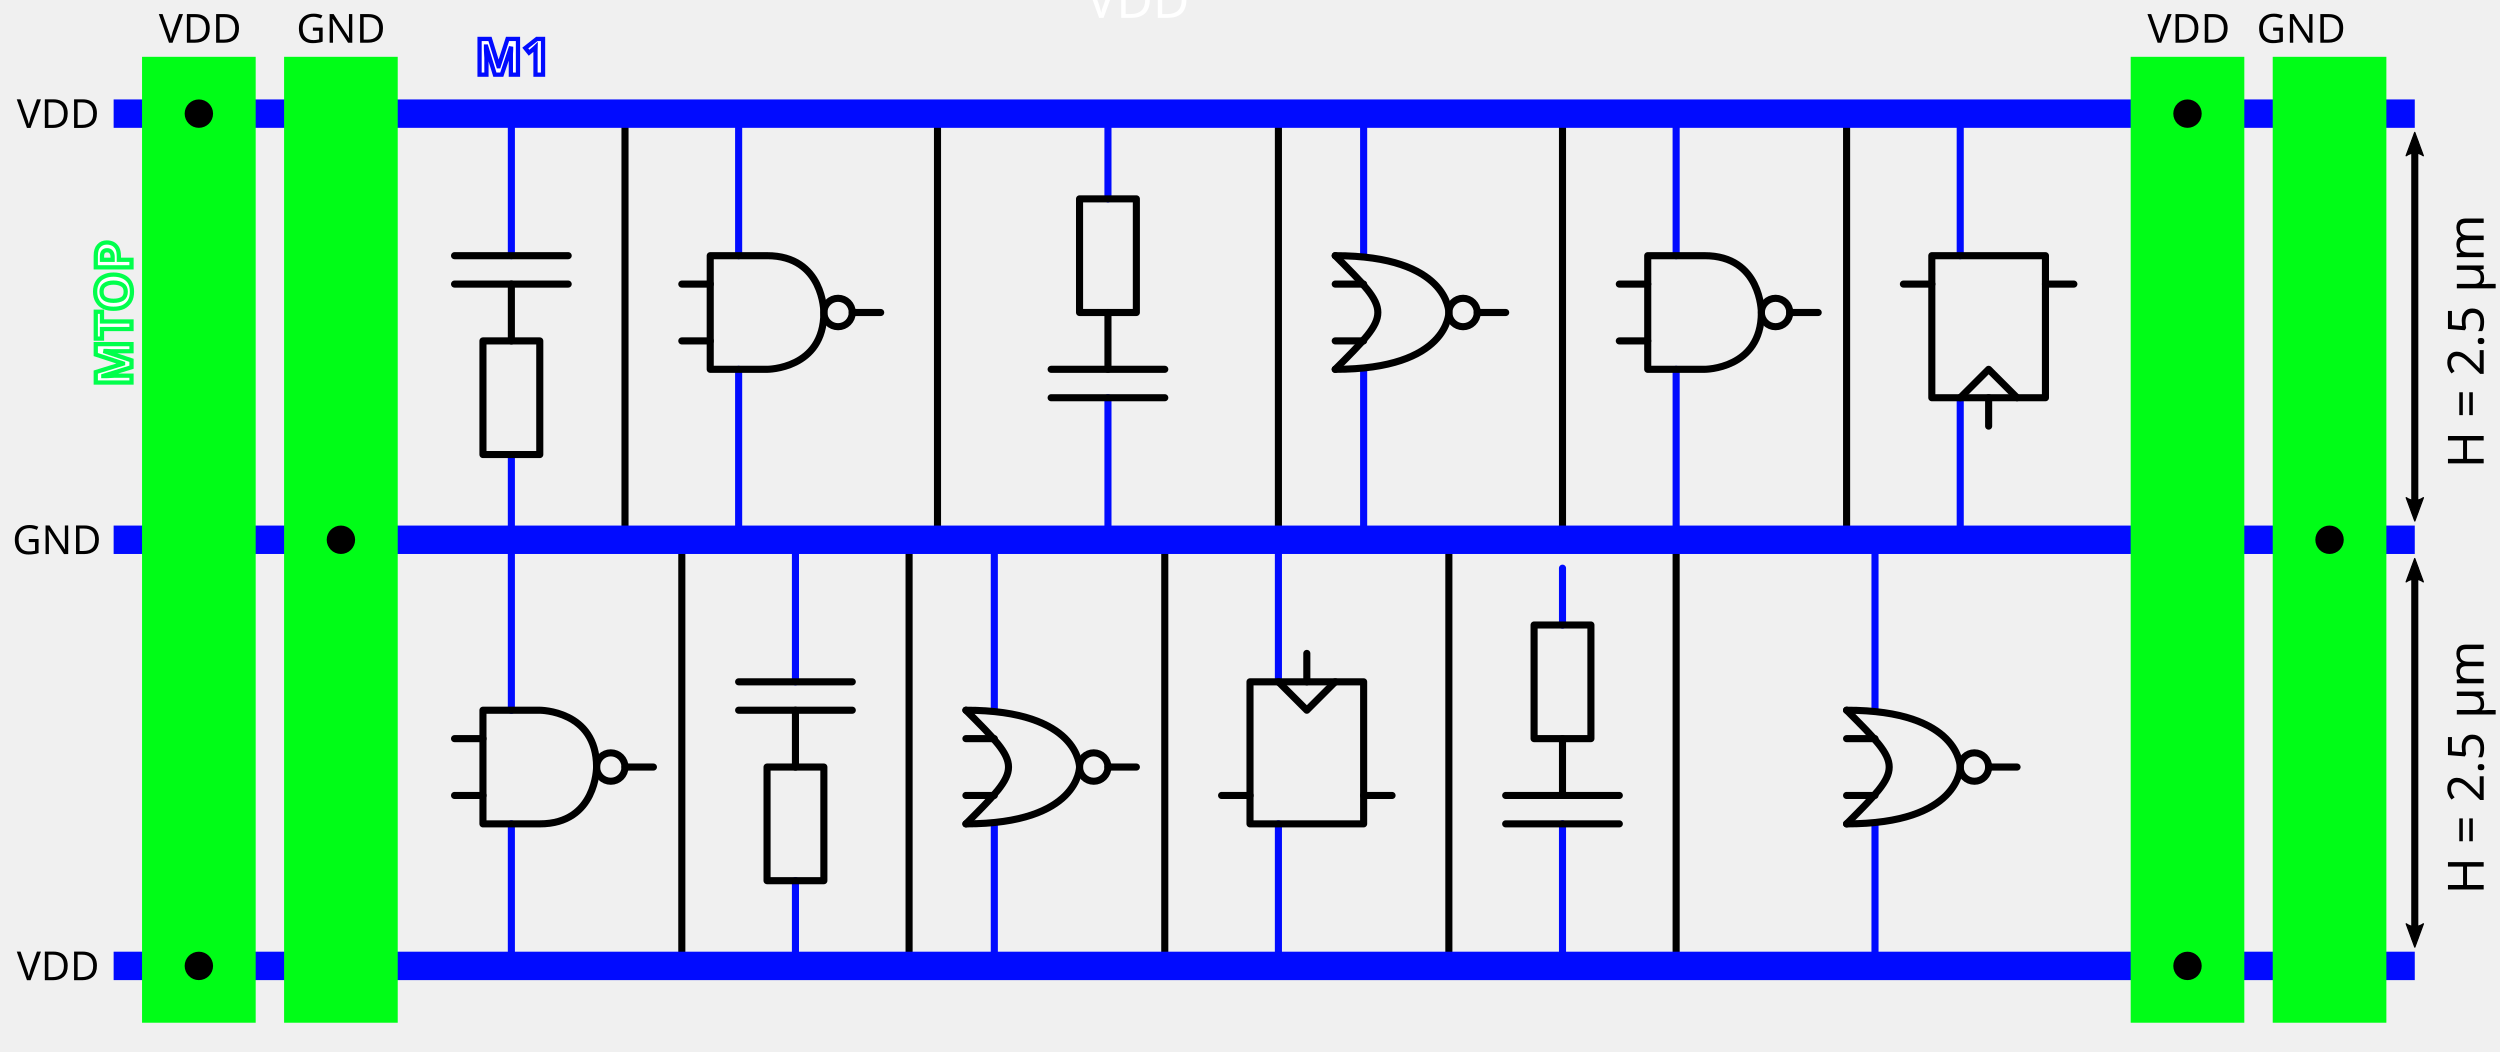
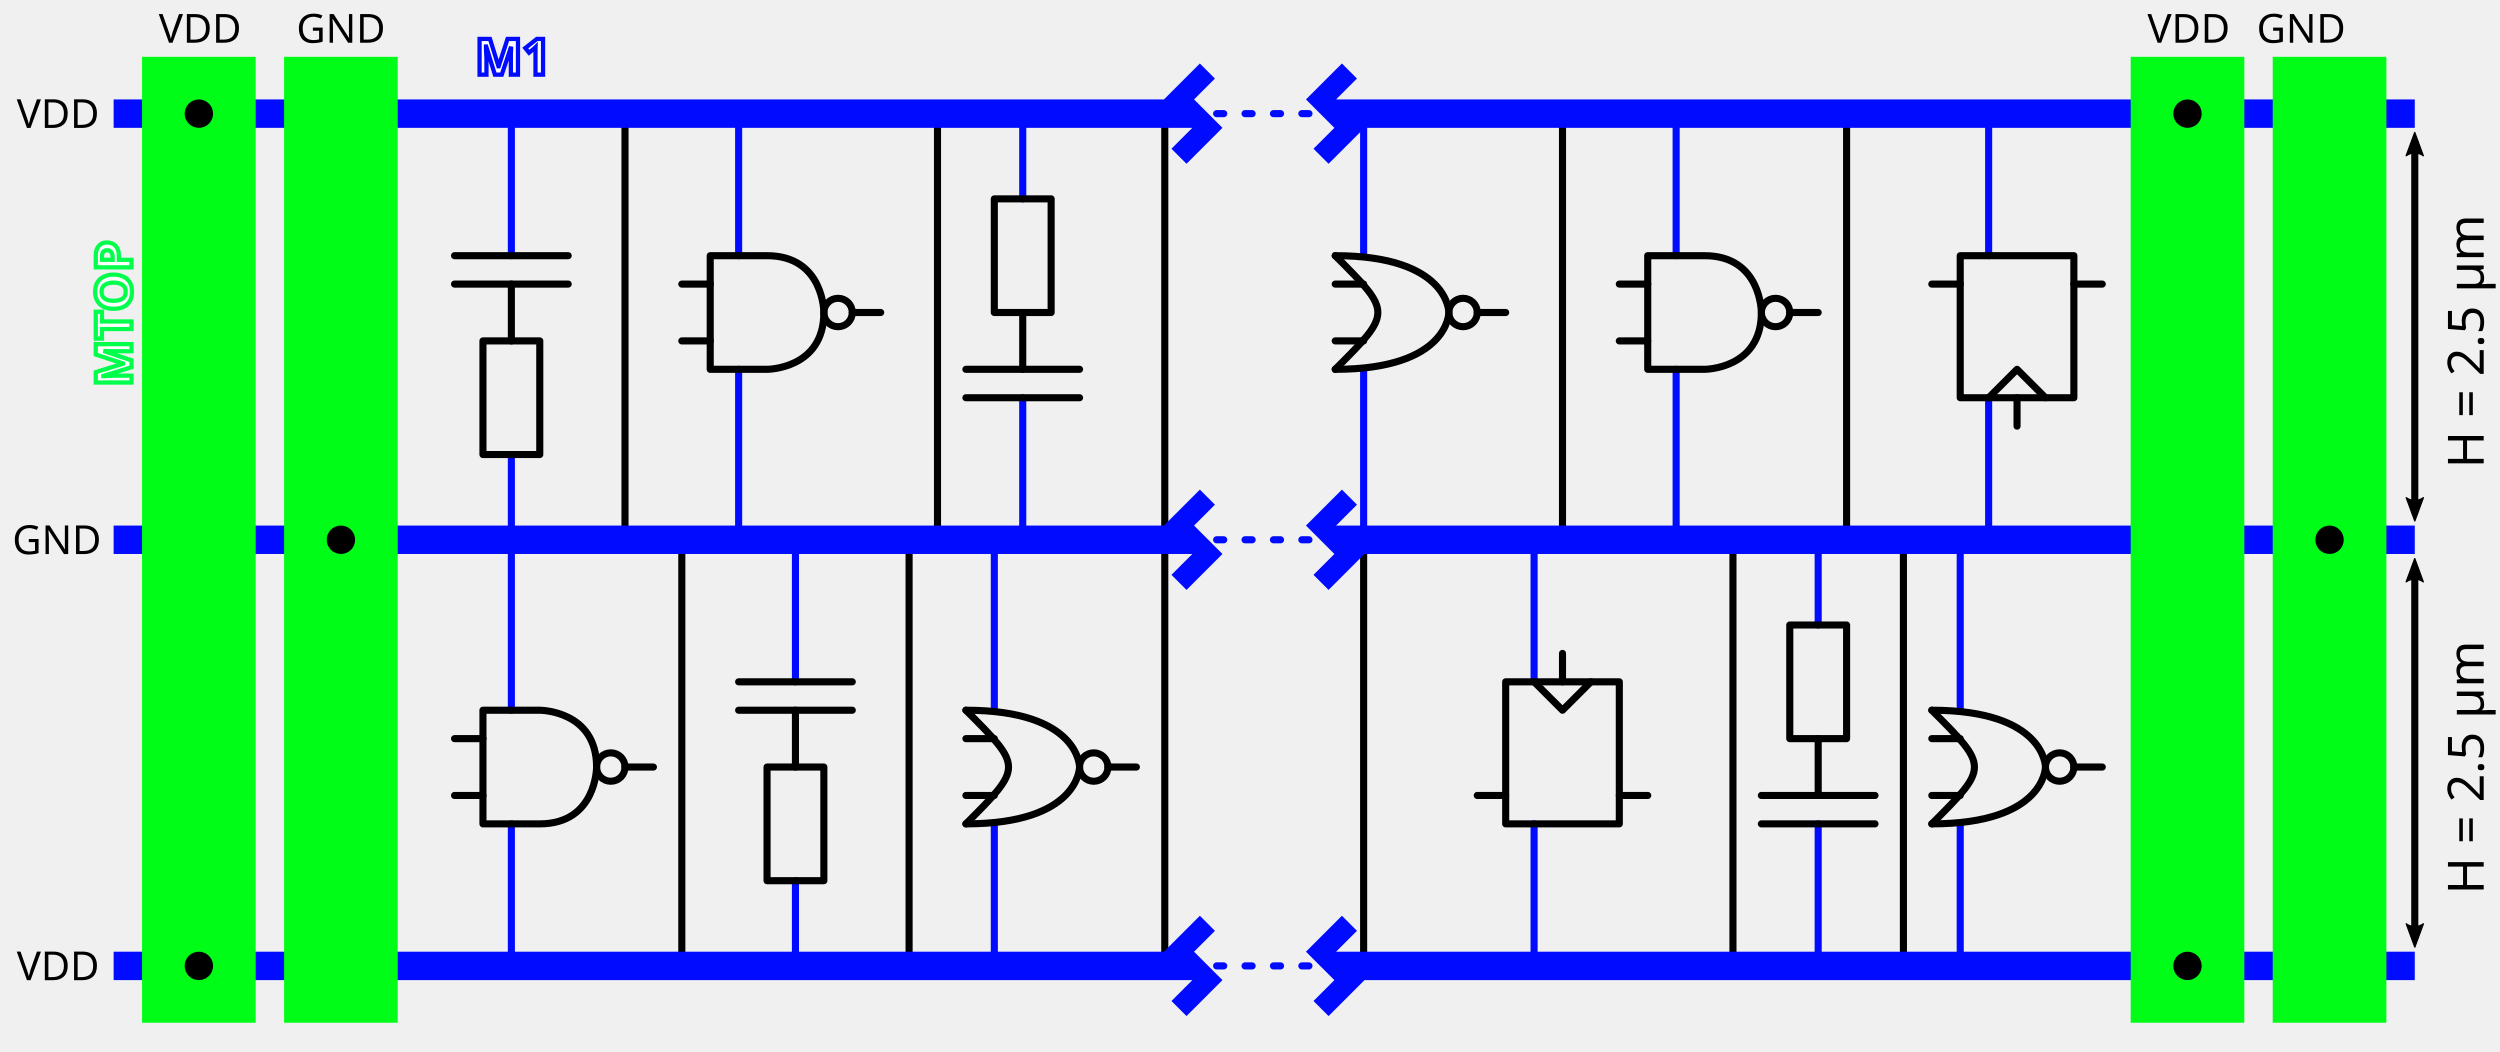
<svg xmlns="http://www.w3.org/2000/svg" width="176mm" height="74mm" viewBox="0 0 176 74" version="1.1" id="svg5">
  <defs id="defs2">
    <marker style="overflow:visible" id="Arrow2Send" refX="0" refY="0" orient="auto">
      <path transform="matrix(-0.3,0,0,-0.3,0.69,0)" d="M 8.719,4.034 -2.207,0.016 8.719,-4.002 c -1.745,2.372 -1.735,5.617 -6e-7,8.035 z" style="fill:context-stroke;fill-rule:evenodd;stroke:context-stroke;stroke-width:0.625;stroke-linejoin:round" id="path1170" />
    </marker>
    <marker style="overflow:visible" id="Arrow2Send_Fnone_S-000000" refX="0" refY="0" orient="auto">
      <path transform="matrix(-0.3,0,0,-0.3,0.69,0)" d="M 8.719,4.034 -2.207,0.016 8.719,-4.002 c -1.745,2.372 -1.735,5.617 -6e-7,8.035 z" style="fill:#000000;fill-rule:evenodd;stroke:#000000;stroke-width:0.625;stroke-linejoin:round" id="path1874" />
    </marker>
    <marker style="overflow:visible" id="Arrow1Send" refX="0" refY="0" orient="auto">
      <path transform="matrix(-0.2,0,0,-0.2,-1.2,0)" style="fill:context-stroke;fill-rule:evenodd;stroke:context-stroke;stroke-width:1pt" d="M 0,0 5,-5 -12.5,0 5,5 Z" id="path9740" />
    </marker>
    <marker style="overflow:visible" id="Arrow1Send_Fnone_S-000000" refX="0" refY="0" orient="auto">
      <path transform="matrix(-0.2,0,0,-0.2,-1.2,0)" style="fill:#000000;fill-rule:evenodd;stroke:#000000;stroke-width:1pt" d="M 0,0 5,-5 -12.5,0 5,5 Z" id="path12736" />
    </marker>
    <marker style="overflow:visible" id="Arrow2Sstart" refX="0" refY="0" orient="auto">
      <path transform="matrix(0.3,0,0,0.3,-0.69,0)" d="M 8.719,4.034 -2.207,0.016 8.719,-4.002 c -1.745,2.372 -1.735,5.617 -6e-7,8.035 z" style="fill:context-stroke;fill-rule:evenodd;stroke:context-stroke;stroke-width:0.625;stroke-linejoin:round" id="path9755" />
    </marker>
    <marker style="overflow:visible" id="Arrow2Sstart_Fnone_S-000000" refX="0" refY="0" orient="auto">
      <path transform="matrix(0.3,0,0,0.3,-0.69,0)" d="M 8.719,4.034 -2.207,0.016 8.719,-4.002 c -1.745,2.372 -1.735,5.617 -6e-7,8.035 z" style="fill:#000000;fill-rule:evenodd;stroke:#000000;stroke-width:0.625;stroke-linejoin:round" id="path12739" />
    </marker>
  </defs>
  <g id="layer1">
    <path style="fill:none;stroke:#010bff;stroke-width:0.5;stroke-linecap:round;stroke-linejoin:round;stroke-miterlimit:4;stroke-dasharray:none;stroke-opacity:1" d="M 36,50 V 38" id="path1942" />
    <path style="fill:none;stroke:#010bff;stroke-width:0.5;stroke-linecap:round;stroke-linejoin:round;stroke-miterlimit:4;stroke-dasharray:none;stroke-opacity:1" d="M 36,58 V 68" id="path1944" />
    <circle style="opacity:1;fill:none;stroke:#000000;stroke-width:0.5;stroke-linecap:round;stroke-linejoin:round;stroke-miterlimit:4;stroke-dasharray:none;stroke-opacity:1" id="circle1948" cx="43" cy="-54" r="1" transform="scale(1,-1)" />
    <path style="fill:none;stroke:#000000;stroke-width:0.5;stroke-linecap:round;stroke-linejoin:round;stroke-miterlimit:4;stroke-dasharray:none;stroke-opacity:1" d="M 44,54 H 46" id="path1954" />
    <path style="fill:none;stroke:#010bff;stroke-width:0.5;stroke-linecap:round;stroke-linejoin:round;stroke-miterlimit:4;stroke-dasharray:none;stroke-opacity:1" d="m 36,32 v 6" id="path1243" />
    <path style="fill:none;stroke:#010bff;stroke-width:0.5;stroke-linecap:round;stroke-linejoin:round;stroke-miterlimit:4;stroke-dasharray:none;stroke-opacity:1" d="M 52,26 V 38" id="path1243-0" />
    <path style="fill:none;stroke:#010bff;stroke-width:0.5;stroke-linecap:round;stroke-linejoin:round;stroke-miterlimit:4;stroke-dasharray:none;stroke-opacity:1" d="M 96,26 V 38" id="path1243-0-5" />
    <path style="fill:none;stroke:#010bff;stroke-width:0.5;stroke-linecap:round;stroke-linejoin:round;stroke-miterlimit:4;stroke-dasharray:none;stroke-opacity:1" d="M 36,18 V 8" id="path1245" />
-     <path style="fill:none;stroke:#010bff;stroke-width:0.5;stroke-linecap:round;stroke-linejoin:round;stroke-miterlimit:4;stroke-dasharray:none;stroke-opacity:1" d="M 78,14 V 8" id="path1255" />
+     <path style="fill:none;stroke:#010bff;stroke-width:0.5;stroke-linecap:round;stroke-linejoin:round;stroke-miterlimit:4;stroke-dasharray:none;stroke-opacity:1" d="M 72,14 V 8" id="path1255" />
+     <path style="fill:none;stroke:#010bff;stroke-width:0.5;stroke-linecap:round;stroke-linejoin:round;stroke-miterlimit:4;stroke-dasharray:0.5,1.5;stroke-opacity:1;stroke-dashoffset:0.35" d="M 84,8 H 94" id="path1255-2" />
    <path style="fill:none;stroke:#010bff;stroke-width:0.5;stroke-linecap:round;stroke-linejoin:round;stroke-miterlimit:4;stroke-dasharray:none;stroke-opacity:1" d="M 96,18 V 8" id="path1255-7" />
    <path style="fill:none;stroke:#010bff;stroke-width:0.5;stroke-linecap:round;stroke-linejoin:round;stroke-miterlimit:4;stroke-dasharray:none;stroke-opacity:1" d="M 52,18 V 8" id="path1255-7-6" />
    <path style="fill:none;stroke:#010bff;stroke-width:0.5;stroke-linecap:round;stroke-linejoin:round;stroke-miterlimit:4;stroke-dasharray:none;stroke-opacity:1" d="M 118,26 V 38" id="path1243-0-8" />
    <path style="fill:none;stroke:#010bff;stroke-width:0.5;stroke-linecap:round;stroke-linejoin:round;stroke-miterlimit:4;stroke-dasharray:none;stroke-opacity:1" d="M 118,18 V 8" id="path1255-7-6-9" />
-     <path style="fill:none;stroke:#010bff;stroke-width:0.5;stroke-linecap:round;stroke-linejoin:round;stroke-miterlimit:4;stroke-dasharray:none;stroke-opacity:1" d="m 138,28 v 10" id="path1243-0-9" />
-     <path style="fill:none;stroke:#010bff;stroke-width:0.5;stroke-linecap:round;stroke-linejoin:round;stroke-miterlimit:4;stroke-dasharray:none;stroke-opacity:1" d="M 138,18 V 8" id="path1255-7-6-3" />
-     <path style="fill:none;stroke:#010bff;stroke-width:0.5;stroke-linecap:round;stroke-linejoin:round;stroke-miterlimit:4;stroke-dasharray:none;stroke-opacity:1" d="m 78,28 v 10" id="path1257" />
+     <path style="fill:none;stroke:#010bff;stroke-width:0.5;stroke-linecap:round;stroke-linejoin:round;stroke-miterlimit:4;stroke-dasharray:none;stroke-opacity:1" d="m 140,28 v 10" id="path1243-0-9" />
+     <path style="fill:none;stroke:#010bff;stroke-width:0.5;stroke-linecap:round;stroke-linejoin:round;stroke-miterlimit:4;stroke-dasharray:none;stroke-opacity:1" d="M 140,18 V 8" id="path1255-7-6-3" />
+     <path style="fill:none;stroke:#010bff;stroke-width:0.5;stroke-linecap:round;stroke-linejoin:round;stroke-miterlimit:4;stroke-dasharray:none;stroke-opacity:1" d="m 72,28 v 10" id="path1257" />
    <path style="fill:none;stroke:#000000;stroke-width:0.5;stroke-linecap:round;stroke-linejoin:round;stroke-miterlimit:4;stroke-dasharray:none;stroke-opacity:1" d="m 44,8 v 30" id="path861" />
    <path style="fill:none;stroke:#000000;stroke-width:0.5;stroke-linecap:round;stroke-linejoin:round;stroke-miterlimit:4;stroke-dasharray:none;stroke-opacity:1" d="m 48,38 v 30" id="path861-3" />
    <path style="fill:none;stroke:#000000;stroke-width:0.5;stroke-linecap:round;stroke-linejoin:round;stroke-miterlimit:4;stroke-dasharray:none;stroke-opacity:1" d="m 36,20 v 4" id="path1239" />
-     <path style="fill:none;stroke:#010bff;stroke-width:0.5;stroke-linecap:round;stroke-linejoin:round;stroke-miterlimit:4;stroke-dasharray:none;stroke-opacity:1" d="M 110,44 V 40" id="path1243-05" />
-     <path style="fill:none;stroke:#010bff;stroke-width:0.5;stroke-linecap:round;stroke-linejoin:round;stroke-miterlimit:4;stroke-dasharray:none;stroke-opacity:1" d="M 110,58 V 68" id="path1245-8" />
-     <path style="fill:none;stroke:#000000;stroke-width:0.5;stroke-linecap:round;stroke-linejoin:round;stroke-miterlimit:4;stroke-dasharray:none;stroke-opacity:1" d="m 106,58 h 8" id="path1235-1" />
-     <path style="fill:none;stroke:#000000;stroke-width:0.5;stroke-linecap:round;stroke-linejoin:round;stroke-miterlimit:4;stroke-dasharray:none;stroke-opacity:1" d="m 106,56 h 8" id="path1237-8" />
-     <path style="fill:none;stroke:#000000;stroke-width:0.5;stroke-linecap:round;stroke-linejoin:round;stroke-miterlimit:4;stroke-dasharray:none;stroke-opacity:1" d="m 110,56 v -4" id="path1239-1" />
-     <path style="fill:none;stroke:#000000;stroke-width:0.5;stroke-linecap:round;stroke-linejoin:round;stroke-miterlimit:4;stroke-dasharray:none;stroke-opacity:1" d="m 108,52 h 4 v -8 h -4 z" id="path1241-0" />
-     <path style="fill:none;stroke:#000000;stroke-width:0.5;stroke-linecap:round;stroke-linejoin:round;stroke-miterlimit:4;stroke-dasharray:none;stroke-opacity:1" d="m 74,28 h 8" id="path1247" />
-     <path style="fill:none;stroke:#000000;stroke-width:0.5;stroke-linecap:round;stroke-linejoin:round;stroke-miterlimit:4;stroke-dasharray:none;stroke-opacity:1" d="m 82,26 h -8" id="path1249" />
-     <path style="fill:none;stroke:#000000;stroke-width:0.5;stroke-linecap:round;stroke-linejoin:round;stroke-miterlimit:4;stroke-dasharray:none;stroke-opacity:1" d="m 78,22 v 4" id="path1251" />
-     <path style="fill:none;stroke:#000000;stroke-width:0.5;stroke-linecap:round;stroke-linejoin:round;stroke-miterlimit:4;stroke-dasharray:none;stroke-opacity:1" d="m 76,22 h 4 v -8 h -4 v 8" id="path1253" />
+     <path style="fill:none;stroke:#010bff;stroke-width:0.5;stroke-linecap:round;stroke-linejoin:round;stroke-miterlimit:4;stroke-dasharray:none;stroke-opacity:1" d="M 128,44 V 38" id="path1243-05" />
+     <path style="fill:none;stroke:#010bff;stroke-width:0.5;stroke-linecap:round;stroke-linejoin:round;stroke-miterlimit:4;stroke-dasharray:none;stroke-opacity:1" d="m 128,58 v 10" id="path1245-8" />
+     <path style="fill:none;stroke:#000000;stroke-width:0.5;stroke-linecap:round;stroke-linejoin:round;stroke-miterlimit:4;stroke-dasharray:none;stroke-opacity:1" d="m 124,58 h 8" id="path1235-1" />
+     <path style="fill:none;stroke:#000000;stroke-width:0.5;stroke-linecap:round;stroke-linejoin:round;stroke-miterlimit:4;stroke-dasharray:none;stroke-opacity:1" d="m 124,56 h 8" id="path1237-8" />
+     <path style="fill:none;stroke:#000000;stroke-width:0.5;stroke-linecap:round;stroke-linejoin:round;stroke-miterlimit:4;stroke-dasharray:none;stroke-opacity:1" d="M 128,56 V 52" id="path1239-1" />
+     <path style="fill:none;stroke:#000000;stroke-width:0.5;stroke-linecap:round;stroke-linejoin:round;stroke-miterlimit:4;stroke-dasharray:none;stroke-opacity:1" d="m 126,52 h 4 v -8 h -4 z" id="path1241-0" />
+     <path style="fill:none;stroke:#000000;stroke-width:0.5;stroke-linecap:round;stroke-linejoin:round;stroke-miterlimit:4;stroke-dasharray:none;stroke-opacity:1" d="m 68,28 h 8" id="path1247" />
+     <path style="fill:none;stroke:#000000;stroke-width:0.5;stroke-linecap:round;stroke-linejoin:round;stroke-miterlimit:4;stroke-dasharray:none;stroke-opacity:1" d="m 76,26 h -8" id="path1249" />
+     <path style="fill:none;stroke:#000000;stroke-width:0.5;stroke-linecap:round;stroke-linejoin:round;stroke-miterlimit:4;stroke-dasharray:none;stroke-opacity:1" d="m 72,22 v 4" id="path1251" />
+     <path style="fill:none;stroke:#000000;stroke-width:0.5;stroke-linecap:round;stroke-linejoin:round;stroke-miterlimit:4;stroke-dasharray:none;stroke-opacity:1" d="m 70,22 h 4 v -8 h -4 v 8" id="path1253" />
    <path style="fill:none;stroke:#010bff;stroke-width:0.5;stroke-linecap:round;stroke-linejoin:round;stroke-miterlimit:4;stroke-dasharray:none;stroke-opacity:1" d="M 56,62 V 68" id="path1255-78" />
    <path style="fill:none;stroke:#010bff;stroke-width:0.5;stroke-linecap:round;stroke-linejoin:round;stroke-miterlimit:4;stroke-dasharray:none;stroke-opacity:1" d="M 56,48 V 38" id="path1257-1" />
    <path style="fill:none;stroke:#000000;stroke-width:0.5;stroke-linecap:round;stroke-linejoin:round;stroke-miterlimit:4;stroke-dasharray:none;stroke-opacity:1" d="m 52,48 h 8" id="path1247-4" />
    <path style="fill:none;stroke:#000000;stroke-width:0.5;stroke-linecap:round;stroke-linejoin:round;stroke-miterlimit:4;stroke-dasharray:none;stroke-opacity:1" d="m 60,50 h -8" id="path1249-3" />
    <path style="fill:none;stroke:#000000;stroke-width:0.5;stroke-linecap:round;stroke-linejoin:round;stroke-miterlimit:4;stroke-dasharray:none;stroke-opacity:1" d="m 56,54 v -4" id="path1251-4" />
    <path style="fill:none;stroke:#000000;stroke-width:0.5;stroke-linecap:round;stroke-linejoin:round;stroke-miterlimit:4;stroke-dasharray:none;stroke-opacity:1" d="m 54,54 h 4 v 8 h -4 v -8" id="path1253-6" />
-     <path style="fill:none;stroke:#000000;stroke-width:0.5;stroke-linecap:round;stroke-linejoin:round;stroke-miterlimit:4;stroke-dasharray:none;stroke-opacity:1" d="m 136,18 h 8 v 10 h -8 V 18" id="path1372" />
-     <path style="fill:none;stroke:#000000;stroke-width:0.5;stroke-linecap:round;stroke-linejoin:round;stroke-miterlimit:4;stroke-dasharray:none;stroke-opacity:1" d="m 138,28 2,-2 2,2" id="path1374" />
-     <path style="fill:none;stroke:#000000;stroke-width:0.5;stroke-linecap:round;stroke-linejoin:round;stroke-miterlimit:4;stroke-dasharray:none;stroke-opacity:1" d="m 144,20 h 2" id="path1376" />
-     <path style="fill:none;stroke:#000000;stroke-width:0.5;stroke-linecap:round;stroke-linejoin:round;stroke-miterlimit:4;stroke-dasharray:none;stroke-opacity:1" d="m 140,28 v 2" id="path1378" />
-     <path style="fill:none;stroke:#000000;stroke-width:0.5;stroke-linecap:round;stroke-linejoin:round;stroke-miterlimit:4;stroke-dasharray:none;stroke-opacity:1" d="m 136,20 h -2" id="path1380" />
-     <path style="fill:none;stroke:#010bff;stroke-width:0.5;stroke-linecap:round;stroke-linejoin:round;stroke-miterlimit:4;stroke-dasharray:none;stroke-opacity:1" d="M 90,48 V 38" id="path1243-0-9-1" />
-     <path style="fill:none;stroke:#010bff;stroke-width:0.5;stroke-linecap:round;stroke-linejoin:round;stroke-miterlimit:4;stroke-dasharray:none;stroke-opacity:1" d="M 90,58 V 68" id="path1255-7-6-3-4" />
-     <path style="fill:none;stroke:#000000;stroke-width:0.5;stroke-linecap:round;stroke-linejoin:round;stroke-miterlimit:4;stroke-dasharray:none;stroke-opacity:1" d="m 88,58 h 8 V 48 h -8 v 10" id="path1372-9" />
-     <path style="fill:none;stroke:#000000;stroke-width:0.5;stroke-linecap:round;stroke-linejoin:round;stroke-miterlimit:4;stroke-dasharray:none;stroke-opacity:1" d="m 90,48 2,2 2,-2" id="path1374-5" />
-     <path style="fill:none;stroke:#000000;stroke-width:0.5;stroke-linecap:round;stroke-linejoin:round;stroke-miterlimit:4;stroke-dasharray:none;stroke-opacity:1" d="m 96,56 h 2" id="path1376-1" />
-     <path style="fill:none;stroke:#000000;stroke-width:0.5;stroke-linecap:round;stroke-linejoin:round;stroke-miterlimit:4;stroke-dasharray:none;stroke-opacity:1" d="M 92,48 V 46" id="path1378-5" />
-     <path style="fill:none;stroke:#000000;stroke-width:0.5;stroke-linecap:round;stroke-linejoin:round;stroke-miterlimit:4;stroke-dasharray:none;stroke-opacity:1" d="m 88,56 h -2" id="path1380-8" />
+     <path style="fill:none;stroke:#000000;stroke-width:0.5;stroke-linecap:round;stroke-linejoin:round;stroke-miterlimit:4;stroke-dasharray:none;stroke-opacity:1" d="m 138,18 h 8 v 10 h -8 V 18" id="path1372" />
+     <path style="fill:none;stroke:#000000;stroke-width:0.5;stroke-linecap:round;stroke-linejoin:round;stroke-miterlimit:4;stroke-dasharray:none;stroke-opacity:1" d="m 140,28 2,-2 2,2" id="path1374" />
+     <path style="fill:none;stroke:#000000;stroke-width:0.5;stroke-linecap:round;stroke-linejoin:round;stroke-miterlimit:4;stroke-dasharray:none;stroke-opacity:1" d="m 146,20 h 2" id="path1376" />
+     <path style="fill:none;stroke:#000000;stroke-width:0.5;stroke-linecap:round;stroke-linejoin:round;stroke-miterlimit:4;stroke-dasharray:none;stroke-opacity:1" d="M 142,28 V 30" id="path1378" />
+     <path style="fill:none;stroke:#000000;stroke-width:0.5;stroke-linecap:round;stroke-linejoin:round;stroke-miterlimit:4;stroke-dasharray:none;stroke-opacity:1" d="m 138,20 h -2" id="path1380" />
+     <path style="fill:none;stroke:#010bff;stroke-width:0.5;stroke-linecap:round;stroke-linejoin:round;stroke-miterlimit:4;stroke-dasharray:none;stroke-opacity:1" d="M 108,48 V 38" id="path1243-0-9-1" />
+     <path style="fill:none;stroke:#010bff;stroke-width:0.5;stroke-linecap:round;stroke-linejoin:round;stroke-miterlimit:4;stroke-dasharray:none;stroke-opacity:1" d="m 108,58 v 10" id="path1255-7-6-3-4" />
+     <path style="fill:none;stroke:#000000;stroke-width:0.5;stroke-linecap:round;stroke-linejoin:round;stroke-miterlimit:4;stroke-dasharray:none;stroke-opacity:1" d="m 106,58 h 8 V 48 h -8 V 58" id="path1372-9" />
+     <path style="fill:none;stroke:#000000;stroke-width:0.5;stroke-linecap:round;stroke-linejoin:round;stroke-miterlimit:4;stroke-dasharray:none;stroke-opacity:1" d="m 108,48 2,2 2,-2" id="path1374-5" />
+     <path style="fill:none;stroke:#000000;stroke-width:0.5;stroke-linecap:round;stroke-linejoin:round;stroke-miterlimit:4;stroke-dasharray:none;stroke-opacity:1" d="m 114,56 h 2" id="path1376-1" />
+     <path style="fill:none;stroke:#000000;stroke-width:0.5;stroke-linecap:round;stroke-linejoin:round;stroke-miterlimit:4;stroke-dasharray:none;stroke-opacity:1" d="M 110,48 V 46" id="path1378-5" />
+     <path style="fill:none;stroke:#000000;stroke-width:0.5;stroke-linecap:round;stroke-linejoin:round;stroke-miterlimit:4;stroke-dasharray:none;stroke-opacity:1" d="m 106,56 h -2" id="path1380-8" />
    <path style="fill:none;stroke:#000000;stroke-width:0.5;stroke-linecap:round;stroke-linejoin:round;stroke-miterlimit:4;stroke-dasharray:none;stroke-opacity:1" d="m 50,18 2e-6,8 h 4 c 0,0 4,0 4,-4 l -2e-6,-1e-6 c 0,0 2e-6,-4 -4,-4 L 50,18" id="path1495" />
    <circle style="opacity:1;fill:none;stroke:#000000;stroke-width:0.5;stroke-linecap:round;stroke-linejoin:round;stroke-miterlimit:4;stroke-dasharray:none;stroke-opacity:1" id="path3606" cx="59" cy="22" r="1" />
    <circle style="fill:none;stroke:#000000;stroke-width:0.5;stroke-linecap:round;stroke-linejoin:round;stroke-miterlimit:4;stroke-dasharray:none;stroke-opacity:1" id="path3606-3" cx="103" cy="22" r="1" />
    <path style="fill:none;stroke:#000000;stroke-width:0.5;stroke-linecap:round;stroke-linejoin:round;stroke-miterlimit:4;stroke-dasharray:none;stroke-opacity:1" d="M 50,20 H 48" id="path4096" />
    <path style="fill:none;stroke:#000000;stroke-width:0.5;stroke-linecap:round;stroke-linejoin:round;stroke-miterlimit:4;stroke-dasharray:none;stroke-opacity:1" d="m 48,24 h 2" id="path4098" />
    <path style="fill:none;stroke:#000000;stroke-width:0.5;stroke-linecap:round;stroke-linejoin:round;stroke-miterlimit:4;stroke-dasharray:none;stroke-opacity:1" d="m 60,22 h 2" id="path4100" />
    <path style="fill:none;stroke:#000000;stroke-width:0.5;stroke-linecap:round;stroke-linejoin:round;stroke-miterlimit:4;stroke-dasharray:none;stroke-opacity:1" d="m 116,18 v 8 h 4 c 0,0 4,0 4,-4 v -10e-7 c 0,0 0,-4 -4,-4 l -4,-10e-7" id="path1495-2" />
    <circle style="fill:none;stroke:#000000;stroke-width:0.5;stroke-linecap:round;stroke-linejoin:round;stroke-miterlimit:4;stroke-dasharray:none;stroke-opacity:1" id="path3606-7" cx="125" cy="22" r="1" />
    <path style="fill:none;stroke:#000000;stroke-width:0.5;stroke-linecap:round;stroke-linejoin:round;stroke-miterlimit:4;stroke-dasharray:none;stroke-opacity:1" d="m 116,20 h -2" id="path4096-8" />
    <path style="fill:none;stroke:#000000;stroke-width:0.5;stroke-linecap:round;stroke-linejoin:round;stroke-miterlimit:4;stroke-dasharray:none;stroke-opacity:1" d="m 114,24 h 2" id="path4098-8" />
    <path style="fill:none;stroke:#000000;stroke-width:0.5;stroke-linecap:round;stroke-linejoin:round;stroke-miterlimit:4;stroke-dasharray:none;stroke-opacity:1" d="m 126,22 h 2" id="path4100-9" />
    <path style="fill:none;stroke:#000000;stroke-width:0.5;stroke-linecap:round;stroke-linejoin:round;stroke-miterlimit:4;stroke-dasharray:none;stroke-opacity:1" d="m 94,18 c 4,4 4,4 10e-7,8" id="path4215" />
    <path style="fill:none;stroke:#000000;stroke-width:0.5;stroke-linecap:round;stroke-linejoin:round;stroke-miterlimit:4;stroke-dasharray:none;stroke-opacity:1" d="M 94,18 C 102,18 102,22 102,22 c 0,0 0,4 -8,4" id="path4543" />
    <path style="fill:none;stroke:#000000;stroke-width:0.5;stroke-linecap:round;stroke-linejoin:round;stroke-miterlimit:4;stroke-dasharray:none;stroke-opacity:1" d="m 106,22 h -2" id="path5661" />
    <path style="fill:none;stroke:#000000;stroke-width:0.5;stroke-linecap:round;stroke-linejoin:round;stroke-miterlimit:4;stroke-dasharray:none;stroke-opacity:1" d="M 96,20 H 94" id="path5663" />
    <path style="fill:none;stroke:#000000;stroke-width:0.5;stroke-linecap:round;stroke-linejoin:round;stroke-miterlimit:4;stroke-dasharray:none;stroke-opacity:1;paint-order:normal" d="M 96,24 H 94" id="path5665" />
-     <path style="fill:none;stroke:#010bff;stroke-width:0.5;stroke-linecap:round;stroke-linejoin:round;stroke-miterlimit:4;stroke-dasharray:none;stroke-opacity:1" d="M 132,50 V 38" id="path1243-0-5-6" />
-     <path style="fill:none;stroke:#010bff;stroke-width:0.5;stroke-linecap:round;stroke-linejoin:round;stroke-miterlimit:4;stroke-dasharray:none;stroke-opacity:1" d="m 132,58 v 10" id="path1255-7-2" />
-     <circle style="fill:none;stroke:#000000;stroke-width:0.5;stroke-linecap:round;stroke-linejoin:round;stroke-miterlimit:4;stroke-dasharray:none;stroke-opacity:1" id="path3606-3-6" cx="139" cy="-54" r="1" transform="scale(1,-1)" />
-     <path style="fill:none;stroke:#000000;stroke-width:0.5;stroke-linecap:round;stroke-linejoin:round;stroke-miterlimit:4;stroke-dasharray:none;stroke-opacity:1" d="m 130,58 c 4,-4 4,-4 0,-8" id="path4215-5" />
-     <path style="fill:none;stroke:#000000;stroke-width:0.5;stroke-linecap:round;stroke-linejoin:round;stroke-miterlimit:4;stroke-dasharray:none;stroke-opacity:1" d="m 130,58 c 8,-1e-6 8,-4 8,-4 0,0 0,-4 -8,-4" id="path4543-3" />
-     <path style="fill:none;stroke:#000000;stroke-width:0.5;stroke-linecap:round;stroke-linejoin:round;stroke-miterlimit:4;stroke-dasharray:none;stroke-opacity:1" d="m 142,54 h -2" id="path5661-4" />
-     <path style="fill:none;stroke:#000000;stroke-width:0.5;stroke-linecap:round;stroke-linejoin:round;stroke-miterlimit:4;stroke-dasharray:none;stroke-opacity:1" d="m 132,56 h -2" id="path5663-9" />
-     <path style="fill:none;stroke:#000000;stroke-width:0.5;stroke-linecap:round;stroke-linejoin:round;stroke-miterlimit:4;stroke-dasharray:none;stroke-opacity:1;paint-order:normal" d="m 132,52 h -2" id="path5665-8" />
+     <path style="fill:none;stroke:#010bff;stroke-width:0.5;stroke-linecap:round;stroke-linejoin:round;stroke-miterlimit:4;stroke-dasharray:none;stroke-opacity:1" d="M 138,50 V 38" id="path1243-0-5-6" />
+     <path style="fill:none;stroke:#010bff;stroke-width:0.5;stroke-linecap:round;stroke-linejoin:round;stroke-miterlimit:4;stroke-dasharray:none;stroke-opacity:1" d="m 138,58 v 10" id="path1255-7-2" />
+     <circle style="fill:none;stroke:#000000;stroke-width:0.5;stroke-linecap:round;stroke-linejoin:round;stroke-miterlimit:4;stroke-dasharray:none;stroke-opacity:1" id="path3606-3-6" cx="145" cy="-54" r="1" transform="scale(1,-1)" />
+     <path style="fill:none;stroke:#000000;stroke-width:0.5;stroke-linecap:round;stroke-linejoin:round;stroke-miterlimit:4;stroke-dasharray:none;stroke-opacity:1" d="M 136,58 C 140,54 140,54 136,50" id="path4215-5" />
+     <path style="fill:none;stroke:#000000;stroke-width:0.5;stroke-linecap:round;stroke-linejoin:round;stroke-miterlimit:4;stroke-dasharray:none;stroke-opacity:1" d="M 136,58 C 144,58 144,54 144,54 c 0,0 0,-4 -8,-4" id="path4543-3" />
+     <path style="fill:none;stroke:#000000;stroke-width:0.5;stroke-linecap:round;stroke-linejoin:round;stroke-miterlimit:4;stroke-dasharray:none;stroke-opacity:1" d="m 148,54 h -2" id="path5661-4" />
+     <path style="fill:none;stroke:#000000;stroke-width:0.5;stroke-linecap:round;stroke-linejoin:round;stroke-miterlimit:4;stroke-dasharray:none;stroke-opacity:1" d="m 138,56 h -2" id="path5663-9" />
+     <path style="fill:none;stroke:#000000;stroke-width:0.5;stroke-linecap:round;stroke-linejoin:round;stroke-miterlimit:4;stroke-dasharray:none;stroke-opacity:1;paint-order:normal" d="m 138,52 h -2" id="path5665-8" />
    <path style="fill:none;stroke:#010bff;stroke-width:0.5;stroke-linecap:round;stroke-linejoin:round;stroke-miterlimit:4;stroke-dasharray:none;stroke-opacity:1" d="M 70,50 V 38" id="path1243-0-5-5" />
    <path style="fill:none;stroke:#010bff;stroke-width:0.5;stroke-linecap:round;stroke-linejoin:round;stroke-miterlimit:4;stroke-dasharray:none;stroke-opacity:1" d="m 70,58 v 10" id="path1255-7-61" />
    <circle style="fill:none;stroke:#000000;stroke-width:0.5;stroke-linecap:round;stroke-linejoin:round;stroke-miterlimit:4;stroke-dasharray:none;stroke-opacity:1" id="path3606-3-9" cx="77" cy="-54" r="1" transform="scale(1,-1)" />
    <path style="fill:none;stroke:#000000;stroke-width:0.5;stroke-linecap:round;stroke-linejoin:round;stroke-miterlimit:4;stroke-dasharray:none;stroke-opacity:1" d="m 68,58 c 4,-4 4,-4 10e-7,-8" id="path4215-8" />
    <path style="fill:none;stroke:#000000;stroke-width:0.5;stroke-linecap:round;stroke-linejoin:round;stroke-miterlimit:4;stroke-dasharray:none;stroke-opacity:1" d="m 68,58 c 8,-10e-7 8,-4 8,-4 0,0 0,-4 -8,-4" id="path4543-2" />
    <path style="fill:none;stroke:#000000;stroke-width:0.5;stroke-linecap:round;stroke-linejoin:round;stroke-miterlimit:4;stroke-dasharray:none;stroke-opacity:1" d="m 80,54 h -2" id="path5661-3" />
    <path style="fill:none;stroke:#000000;stroke-width:0.5;stroke-linecap:round;stroke-linejoin:round;stroke-miterlimit:4;stroke-dasharray:none;stroke-opacity:1" d="M 70,56 H 68" id="path5663-4" />
    <path style="fill:none;stroke:#000000;stroke-width:0.5;stroke-linecap:round;stroke-linejoin:round;stroke-miterlimit:4;stroke-dasharray:none;stroke-opacity:1;paint-order:normal" d="M 70,52 H 68" id="path5665-7" />
    <path style="fill:none;stroke:#000000;stroke-width:0.5;stroke-linecap:round;stroke-linejoin:round;stroke-miterlimit:4;stroke-dasharray:none;stroke-opacity:1" d="m 66,8 v 30" id="path12210" />
    <path style="fill:none;stroke:#000000;stroke-width:0.5;stroke-linecap:round;stroke-linejoin:round;stroke-miterlimit:4;stroke-dasharray:none;stroke-opacity:1" d="m 64,38 v 30" id="path12210-7" />
    <path style="fill:none;stroke:#000000;stroke-width:0.5;stroke-linecap:round;stroke-linejoin:round;stroke-miterlimit:4;stroke-dasharray:none;stroke-opacity:1" d="m 82,38 v 30" id="path12210-7-4" />
-     <path style="fill:none;stroke:#000000;stroke-width:0.5;stroke-linecap:round;stroke-linejoin:round;stroke-miterlimit:4;stroke-dasharray:none;stroke-opacity:1" d="m 90,8 v 30" id="path12452" />
+     <path style="fill:none;stroke:#000000;stroke-width:0.5;stroke-linecap:round;stroke-linejoin:round;stroke-miterlimit:4;stroke-dasharray:none;stroke-opacity:1" d="M 82,8 V 38" id="path12210-7-4-5" />
+     <path style="fill:none;stroke:#000000;stroke-width:0.5;stroke-linecap:round;stroke-linejoin:round;stroke-miterlimit:4;stroke-dasharray:none;stroke-opacity:1" d="M 96,38 V 68" id="path12210-7-4-6" />
    <path style="fill:none;stroke:#000000;stroke-width:0.5;stroke-linecap:round;stroke-linejoin:round;stroke-miterlimit:4;stroke-dasharray:none;stroke-opacity:1" d="m 110,8 v 30" id="path12454" />
-     <path style="fill:none;stroke:#000000;stroke-width:0.5;stroke-linecap:round;stroke-linejoin:round;stroke-miterlimit:4;stroke-dasharray:none;stroke-opacity:1" d="m 102,38 v 30" id="path12454-4" />
-     <path style="fill:none;stroke:#000000;stroke-width:0.5;stroke-linecap:round;stroke-linejoin:round;stroke-miterlimit:4;stroke-dasharray:none;stroke-opacity:1" d="m 118,38 v 30" id="path12454-4-4" />
-     <path style="fill:none;stroke:#000000;stroke-width:0.5;stroke-linecap:round;stroke-linejoin:round;stroke-miterlimit:4;stroke-dasharray:none;stroke-opacity:1" d="m 130,8 v 30" id="path12456" />
+     <path style="fill:none;stroke:#000000;stroke-width:0.5;stroke-linecap:round;stroke-linejoin:round;stroke-miterlimit:4;stroke-dasharray:none;stroke-opacity:1" d="M 122,38 V 68" id="path12454-4" />
+     <path style="fill:none;stroke:#000000;stroke-width:0.5;stroke-linecap:round;stroke-linejoin:round;stroke-miterlimit:4;stroke-dasharray:none;stroke-opacity:1" d="M 134,38 V 68" id="path12454-4-4" />
+     <path style="fill:none;stroke:#000000;stroke-width:0.5;stroke-linecap:round;stroke-linejoin:round;stroke-miterlimit:4;stroke-dasharray:none;stroke-opacity:1" d="M 130,8 V 38" id="path12456" />
    <path style="fill:none;stroke:#000000;stroke-width:0.5;stroke-linecap:round;stroke-linejoin:round;stroke-miterlimit:4;stroke-dasharray:none;stroke-opacity:1" d="m 34,58 2e-6,-8 h 4 c 0,0 4,0 4,4 l -2e-6,10e-7 c 0,0 2e-6,4 -4,4 L 34,58" id="path1946" />
    <path style="fill:none;stroke:#000000;stroke-width:0.5;stroke-linecap:round;stroke-linejoin:round;stroke-miterlimit:4;stroke-dasharray:none;stroke-opacity:1" d="M 34,56 H 32" id="path1950" />
    <path style="fill:none;stroke:#000000;stroke-width:0.5;stroke-linecap:round;stroke-linejoin:round;stroke-miterlimit:4;stroke-dasharray:none;stroke-opacity:1" d="M 32,52 H 34" id="path1952" />
    <path style="fill:none;stroke:#000000;stroke-width:0.5;stroke-linecap:round;stroke-linejoin:round;stroke-miterlimit:4;stroke-dasharray:none;stroke-opacity:1" d="m 32,18 h 8" id="path1235" />
    <path style="fill:none;stroke:#000000;stroke-width:0.5;stroke-linecap:round;stroke-linejoin:round;stroke-miterlimit:4;stroke-dasharray:none;stroke-opacity:1" d="m 32,20 h 8" id="path1237" />
    <path style="fill:none;stroke:#000000;stroke-width:0.5;stroke-linecap:round;stroke-linejoin:round;stroke-miterlimit:4;stroke-dasharray:none;stroke-opacity:1" d="m 34,24 h 4 v 8 h -4 z" id="path1241" />
-     <rect style="opacity:1;fill:#010bff;fill-opacity:1;stroke:none;stroke-width:0.5;stroke-linecap:round;stroke-linejoin:round;stroke-miterlimit:4;stroke-dasharray:none;stroke-opacity:1;paint-order:normal" id="rect6425" width="162" height="2" x="8" y="7" />
-     <rect style="fill:#010bff;fill-opacity:1;stroke:none;stroke-width:0.5;stroke-linecap:round;stroke-linejoin:round;stroke-miterlimit:4;stroke-dasharray:none;stroke-opacity:1;paint-order:normal" id="rect6425-0" width="162" height="2" x="8" y="67" />
-     <rect style="fill:#010bff;fill-opacity:1;stroke:none;stroke-width:0.5;stroke-linecap:round;stroke-linejoin:round;stroke-miterlimit:4;stroke-dasharray:none;stroke-opacity:1;paint-order:normal" id="rect6425-4" width="162" height="2" x="8" y="37" />
-     <text xml:space="preserve" style="font-style:normal;font-variant:normal;font-weight:normal;font-stretch:normal;font-size:3.528px;line-height:1.25;font-family:sans-serif;-inkscape-font-specification:'sans-serif, Normal';font-variant-ligatures:normal;font-variant-caps:normal;font-variant-numeric:normal;font-variant-east-asian:normal;fill:#ffffff;fill-opacity:1;stroke:none;stroke-width:0.265;stroke-miterlimit:4;stroke-dasharray:none" x="76.474" y="1.259" id="text7944">
-       <tspan id="tspan7942" style="font-style:normal;font-variant:normal;font-weight:normal;font-stretch:normal;font-size:3.528px;font-family:sans-serif;-inkscape-font-specification:'sans-serif, Normal';font-variant-ligatures:normal;font-variant-caps:normal;font-variant-numeric:normal;font-variant-east-asian:normal;fill:#ffffff;fill-opacity:1;stroke-width:0.265;stroke-miterlimit:4;stroke-dasharray:none" x="76.474" y="1.259">VDD</tspan>
-     </text>
+     <rect style="opacity:1;fill:#010bff;fill-opacity:1;stroke:none;stroke-width:0.5;stroke-linecap:round;stroke-linejoin:round;stroke-miterlimit:4;stroke-dasharray:none;stroke-opacity:1;paint-order:normal" id="rect6425" width="76" height="2" x="8" y="7" />
+     <rect style="fill:#010bff;fill-opacity:1;stroke:none;stroke-width:0.5;stroke-linecap:round;stroke-linejoin:round;stroke-miterlimit:4;stroke-dasharray:none;stroke-opacity:1;paint-order:normal" id="rect6425-2" width="76" height="2" x="8" y="37" />
+     <rect style="fill:#010bff;fill-opacity:1;stroke:none;stroke-width:0.5;stroke-linecap:round;stroke-linejoin:round;stroke-miterlimit:4;stroke-dasharray:none;stroke-opacity:1;paint-order:normal" id="rect6425-40" width="76" height="2" x="94" y="7" />
+     <rect style="fill:#010bff;fill-opacity:1;stroke:none;stroke-width:0.5;stroke-linecap:round;stroke-linejoin:round;stroke-miterlimit:4;stroke-dasharray:none;stroke-opacity:1;paint-order:normal" id="rect6425-40-3" width="76" height="2" x="94" y="37" />
+     <rect style="fill:#010bff;fill-opacity:1;stroke:none;stroke-width:0.5;stroke-linecap:round;stroke-linejoin:round;stroke-miterlimit:4;stroke-dasharray:none;stroke-opacity:1;paint-order:normal" id="rect6425-2-1" width="76" height="2" x="8" y="67" />
+     <rect style="fill:#010bff;fill-opacity:1;stroke:none;stroke-width:0.5;stroke-linecap:round;stroke-linejoin:round;stroke-miterlimit:4;stroke-dasharray:none;stroke-opacity:1;paint-order:normal" id="rect6425-40-3-5" width="76" height="2" x="94" y="67" />
    <text xml:space="preserve" style="font-style:normal;font-variant:normal;font-weight:normal;font-stretch:normal;font-size:2.822px;line-height:1.25;font-family:sans-serif;-inkscape-font-specification:'sans-serif, Normal';font-variant-ligatures:normal;font-variant-caps:normal;font-variant-numeric:normal;font-variant-east-asian:normal;fill:#000000;fill-opacity:1;stroke:none;stroke-width:0.265;stroke-miterlimit:4;stroke-dasharray:none" x="151.179" y="3.008" id="text7944-0">
      <tspan id="tspan7942-4" style="font-style:normal;font-variant:normal;font-weight:normal;font-stretch:normal;font-size:2.822px;font-family:sans-serif;-inkscape-font-specification:'sans-serif, Normal';font-variant-ligatures:normal;font-variant-caps:normal;font-variant-numeric:normal;font-variant-east-asian:normal;fill:#000000;fill-opacity:1;stroke-width:0.265;stroke-miterlimit:4;stroke-dasharray:none" x="151.179" y="3.008">VDD</tspan>
    </text>
    <text xml:space="preserve" style="font-style:normal;font-variant:normal;font-weight:normal;font-stretch:normal;font-size:2.822px;line-height:1.25;font-family:sans-serif;-inkscape-font-specification:'sans-serif, Normal';font-variant-ligatures:normal;font-variant-caps:normal;font-variant-numeric:normal;font-variant-east-asian:normal;fill:#000000;fill-opacity:1;stroke:none;stroke-width:0.265;stroke-miterlimit:4;stroke-dasharray:none" x="158.87" y="3.008" id="text7944-9-6">
      <tspan id="tspan7942-0-3" style="font-style:normal;font-variant:normal;font-weight:normal;font-stretch:normal;font-size:2.822px;font-family:sans-serif;-inkscape-font-specification:'sans-serif, Normal';font-variant-ligatures:normal;font-variant-caps:normal;font-variant-numeric:normal;font-variant-east-asian:normal;fill:#000000;fill-opacity:1;stroke-width:0.265;stroke-miterlimit:4;stroke-dasharray:none" x="158.87" y="3.008">GND</tspan>
    </text>
    <text xml:space="preserve" style="font-style:normal;font-variant:normal;font-weight:normal;font-stretch:normal;font-size:2.822px;line-height:1.25;font-family:sans-serif;-inkscape-font-specification:'sans-serif, Normal';font-variant-ligatures:normal;font-variant-caps:normal;font-variant-numeric:normal;font-variant-east-asian:normal;fill:#000000;fill-opacity:1;stroke:none;stroke-width:0.265;stroke-miterlimit:4;stroke-dasharray:none" x="11.179" y="3.008" id="text7944-0-1">
      <tspan id="tspan7942-4-7" style="font-style:normal;font-variant:normal;font-weight:normal;font-stretch:normal;font-size:2.822px;font-family:sans-serif;-inkscape-font-specification:'sans-serif, Normal';font-variant-ligatures:normal;font-variant-caps:normal;font-variant-numeric:normal;font-variant-east-asian:normal;fill:#000000;fill-opacity:1;stroke-width:0.265;stroke-miterlimit:4;stroke-dasharray:none" x="11.179" y="3.008">VDD</tspan>
    </text>
    <text xml:space="preserve" style="font-style:normal;font-variant:normal;font-weight:normal;font-stretch:normal;font-size:2.822px;line-height:1.25;font-family:sans-serif;-inkscape-font-specification:'sans-serif, Normal';font-variant-ligatures:normal;font-variant-caps:normal;font-variant-numeric:normal;font-variant-east-asian:normal;fill:#000000;fill-opacity:1;stroke:none;stroke-width:0.265;stroke-miterlimit:4;stroke-dasharray:none" x="20.87" y="3.008" id="text7944-9-6-1">
      <tspan id="tspan7942-0-3-8" style="font-style:normal;font-variant:normal;font-weight:normal;font-stretch:normal;font-size:2.822px;font-family:sans-serif;-inkscape-font-specification:'sans-serif, Normal';font-variant-ligatures:normal;font-variant-caps:normal;font-variant-numeric:normal;font-variant-east-asian:normal;fill:#000000;fill-opacity:1;stroke-width:0.265;stroke-miterlimit:4;stroke-dasharray:none" x="20.87" y="3.008">GND</tspan>
    </text>
    <text xml:space="preserve" style="font-style:normal;font-variant:normal;font-weight:normal;font-stretch:normal;font-size:3.528px;line-height:1.25;font-family:sans-serif;-inkscape-font-specification:'sans-serif, Normal';font-variant-ligatures:normal;font-variant-caps:normal;font-variant-numeric:normal;font-variant-east-asian:normal;fill:#000000;fill-opacity:1;stroke:none;stroke-width:0.265;stroke-miterlimit:4;stroke-dasharray:none" x="247.33" y="64.855" id="text7944-9-6-1-9">
      <tspan id="tspan7942-0-3-8-1" style="font-style:normal;font-variant:normal;font-weight:normal;font-stretch:normal;font-size:3.528px;font-family:sans-serif;-inkscape-font-specification:'sans-serif, Normal';font-variant-ligatures:normal;font-variant-caps:normal;font-variant-numeric:normal;font-variant-east-asian:normal;fill:#000000;fill-opacity:1;stroke-width:0.265;stroke-miterlimit:4;stroke-dasharray:none" x="247.33" y="64.855">W = 30 µm</tspan>
    </text>
    <path style="fill:none;stroke:#000000;stroke-width:0.5;stroke-linecap:round;stroke-linejoin:round;stroke-miterlimit:4;stroke-dasharray:none;stroke-opacity:1;marker-start:url(#Arrow2Sstart_Fnone_S-000000);marker-end:url(#Arrow1Send_Fnone_S-000000)" d="M 196,60 H 316" id="path9605" />
    <rect style="opacity:1;fill:#00fd17;fill-opacity:1;stroke:none;stroke-width:0.265;stroke-linecap:round;stroke-linejoin:round;stroke-miterlimit:4;stroke-dasharray:none;stroke-opacity:1;paint-order:normal" id="rect8825" width="8" height="68" x="150" y="4" />
    <rect style="fill:#00fd17;fill-opacity:1;stroke:none;stroke-width:0.265;stroke-linecap:round;stroke-linejoin:round;stroke-miterlimit:4;stroke-dasharray:none;stroke-opacity:1;paint-order:normal" id="rect8825-8" width="8" height="68" x="160" y="4" />
    <rect style="fill:#00fd17;fill-opacity:1;stroke:none;stroke-width:0.265;stroke-linecap:round;stroke-linejoin:round;stroke-miterlimit:4;stroke-dasharray:none;stroke-opacity:1;paint-order:normal" id="rect8825-81" width="8" height="68" x="10" y="4" />
    <circle style="opacity:1;fill:#000000;fill-opacity:1;stroke:none;stroke-width:0.5;stroke-linecap:round;stroke-linejoin:round;stroke-miterlimit:4;stroke-dasharray:none;stroke-opacity:1;paint-order:normal" id="path12565" cx="14" cy="8" r="1" />
    <rect style="fill:#00fd17;fill-opacity:1;stroke:none;stroke-width:0.265;stroke-linecap:round;stroke-linejoin:round;stroke-miterlimit:4;stroke-dasharray:none;stroke-opacity:1;paint-order:normal" id="rect8825-8-5" width="8" height="68" x="20" y="4" />
    <circle style="opacity:1;fill:#000000;fill-opacity:1;stroke:none;stroke-width:0.5;stroke-linecap:round;stroke-linejoin:round;stroke-miterlimit:4;stroke-dasharray:none;stroke-opacity:1;paint-order:normal" id="circle12647" cx="24" cy="38" r="1" />
    <circle style="opacity:1;fill:#000000;fill-opacity:1;stroke:none;stroke-width:0.5;stroke-linecap:round;stroke-linejoin:round;stroke-miterlimit:4;stroke-dasharray:none;stroke-opacity:1;paint-order:normal" id="circle12649" cx="164" cy="38" r="1" />
    <circle style="opacity:1;fill:#000000;fill-opacity:1;stroke:none;stroke-width:0.5;stroke-linecap:round;stroke-linejoin:round;stroke-miterlimit:4;stroke-dasharray:none;stroke-opacity:1;paint-order:normal" id="circle12651" cx="154" cy="8" r="1" />
    <circle style="opacity:1;fill:#000000;fill-opacity:1;stroke:none;stroke-width:0.5;stroke-linecap:round;stroke-linejoin:round;stroke-miterlimit:4;stroke-dasharray:none;stroke-opacity:1;paint-order:normal" id="circle1473" cx="14" cy="68" r="1" />
    <circle style="opacity:1;fill:#000000;fill-opacity:1;stroke:none;stroke-width:0.5;stroke-linecap:round;stroke-linejoin:round;stroke-miterlimit:4;stroke-dasharray:none;stroke-opacity:1;paint-order:normal" id="circle1475" cx="154" cy="68" r="1" />
    <text xml:space="preserve" style="font-style:normal;font-variant:normal;font-weight:normal;font-stretch:normal;font-size:3.528px;line-height:1.25;font-family:sans-serif;-inkscape-font-specification:'sans-serif, Normal';font-variant-ligatures:normal;font-variant-caps:normal;font-variant-numeric:normal;font-variant-east-asian:normal;fill:#000000;fill-opacity:1;stroke:none;stroke-width:0.265;stroke-miterlimit:4;stroke-dasharray:none" x="-62.959" y="174.854" id="text1659" transform="rotate(-90)">
      <tspan id="tspan1657" style="font-style:normal;font-variant:normal;font-weight:normal;font-stretch:normal;font-size:3.528px;font-family:sans-serif;-inkscape-font-specification:'sans-serif, Normal';font-variant-ligatures:normal;font-variant-caps:normal;font-variant-numeric:normal;font-variant-east-asian:normal;fill:#000000;fill-opacity:1;stroke-width:0.265;stroke-miterlimit:4;stroke-dasharray:none" x="-62.959" y="174.854">H = 2.5 µm</tspan>
    </text>
    <path style="fill:none;stroke:#000000;stroke-width:0.5;stroke-linecap:round;stroke-linejoin:round;stroke-miterlimit:4;stroke-dasharray:none;stroke-opacity:1;marker-start:url(#Arrow2Sstart_Fnone_S-000000);marker-end:url(#Arrow2Send_Fnone_S-000000)" d="M 170,40 V 66" id="path1661" />
    <text xml:space="preserve" style="font-style:normal;font-variant:normal;font-weight:normal;font-stretch:normal;font-size:2.822px;line-height:1.25;font-family:sans-serif;-inkscape-font-specification:'sans-serif, Normal';font-variant-ligatures:normal;font-variant-caps:normal;font-variant-numeric:normal;font-variant-east-asian:normal;fill:#000000;fill-opacity:1;stroke:none;stroke-width:0.265;stroke-miterlimit:4;stroke-dasharray:none" x="1.179" y="9.008" id="text2007">
      <tspan id="tspan2005" style="font-style:normal;font-variant:normal;font-weight:normal;font-stretch:normal;font-size:2.822px;font-family:sans-serif;-inkscape-font-specification:'sans-serif, Normal';font-variant-ligatures:normal;font-variant-caps:normal;font-variant-numeric:normal;font-variant-east-asian:normal;fill:#000000;fill-opacity:1;stroke-width:0.265;stroke-miterlimit:4;stroke-dasharray:none" x="1.179" y="9.008">VDD</tspan>
    </text>
    <text xml:space="preserve" style="font-style:normal;font-variant:normal;font-weight:normal;font-stretch:normal;font-size:2.822px;line-height:1.25;font-family:sans-serif;-inkscape-font-specification:'sans-serif, Normal';font-variant-ligatures:normal;font-variant-caps:normal;font-variant-numeric:normal;font-variant-east-asian:normal;fill:#000000;fill-opacity:1;stroke:none;stroke-width:0.265;stroke-miterlimit:4;stroke-dasharray:none" x="1.179" y="69.008" id="text2011">
      <tspan id="tspan2009" style="font-style:normal;font-variant:normal;font-weight:normal;font-stretch:normal;font-size:2.822px;font-family:sans-serif;-inkscape-font-specification:'sans-serif, Normal';font-variant-ligatures:normal;font-variant-caps:normal;font-variant-numeric:normal;font-variant-east-asian:normal;fill:#000000;fill-opacity:1;stroke-width:0.265;stroke-miterlimit:4;stroke-dasharray:none" x="1.179" y="69.008">VDD</tspan>
    </text>
    <text xml:space="preserve" style="font-style:normal;font-variant:normal;font-weight:normal;font-stretch:normal;font-size:2.822px;line-height:1.25;font-family:sans-serif;-inkscape-font-specification:'sans-serif, Normal';font-variant-ligatures:normal;font-variant-caps:normal;font-variant-numeric:normal;font-variant-east-asian:normal;fill:#000000;fill-opacity:1;stroke:none;stroke-width:0.265;stroke-miterlimit:4;stroke-dasharray:none" x="0.87" y="39.008" id="text2015">
      <tspan id="tspan2013" style="font-style:normal;font-variant:normal;font-weight:normal;font-stretch:normal;font-size:2.822px;font-family:sans-serif;-inkscape-font-specification:'sans-serif, Normal';font-variant-ligatures:normal;font-variant-caps:normal;font-variant-numeric:normal;font-variant-east-asian:normal;fill:#000000;fill-opacity:1;stroke-width:0.265;stroke-miterlimit:4;stroke-dasharray:none" x="0.87" y="39.008">GND</tspan>
    </text>
    <text xml:space="preserve" style="font-style:normal;font-variant:normal;font-weight:bold;font-stretch:normal;font-size:3.528px;line-height:1.25;font-family:sans-serif;-inkscape-font-specification:'sans-serif, Bold';font-variant-ligatures:normal;font-variant-caps:normal;font-variant-numeric:normal;font-variant-east-asian:normal;fill:#ffffff;fill-opacity:1;stroke:#01ff4c;stroke-width:0.3;stroke-miterlimit:4;stroke-dasharray:none;stroke-opacity:1" x="-27.241" y="9.261" id="text987" transform="rotate(-90)">
      <tspan id="tspan985" style="font-style:normal;font-variant:normal;font-weight:bold;font-stretch:normal;font-size:3.528px;font-family:sans-serif;-inkscape-font-specification:'sans-serif, Bold';font-variant-ligatures:normal;font-variant-caps:normal;font-variant-numeric:normal;font-variant-east-asian:normal;fill:#ffffff;fill-opacity:1;stroke:#01ff4c;stroke-width:0.3;stroke-miterlimit:4;stroke-dasharray:none;stroke-opacity:1" x="-27.241" y="9.261">MTOP</tspan>
    </text>
    <text xml:space="preserve" style="font-style:normal;font-variant:normal;font-weight:bold;font-stretch:normal;font-size:3.528px;line-height:1.25;font-family:sans-serif;-inkscape-font-specification:'sans-serif, Bold';font-variant-ligatures:normal;font-variant-caps:normal;font-variant-numeric:normal;font-variant-east-asian:normal;fill:#ffffff;fill-opacity:1;stroke:#010bff;stroke-width:0.3;stroke-miterlimit:4;stroke-dasharray:none;stroke-opacity:1" x="33.449" y="5.259" id="text2681">
      <tspan id="tspan2679" style="font-style:normal;font-variant:normal;font-weight:bold;font-stretch:normal;font-size:3.528px;font-family:sans-serif;-inkscape-font-specification:'sans-serif, Bold';font-variant-ligatures:normal;font-variant-caps:normal;font-variant-numeric:normal;font-variant-east-asian:normal;fill:#ffffff;fill-opacity:1;stroke:#010bff;stroke-width:0.3;stroke-miterlimit:4;stroke-dasharray:none;stroke-opacity:1" x="33.449" y="5.259">M1</tspan>
    </text>
    <path style="fill:none;stroke:#000000;stroke-width:0.5;stroke-linecap:round;stroke-linejoin:round;stroke-miterlimit:4;stroke-dasharray:none;stroke-opacity:1;marker-start:url(#Arrow2Sstart_Fnone_S-000000);marker-end:url(#Arrow2Send_Fnone_S-000000)" d="M 170,10 V 36" id="path1565" />
    <text xml:space="preserve" style="font-style:normal;font-variant:normal;font-weight:normal;font-stretch:normal;font-size:3.528px;line-height:1.25;font-family:sans-serif;-inkscape-font-specification:'sans-serif, Normal';font-variant-ligatures:normal;font-variant-caps:normal;font-variant-numeric:normal;font-variant-east-asian:normal;fill:#000000;fill-opacity:1;stroke:none;stroke-width:0.265;stroke-miterlimit:4;stroke-dasharray:none" x="-32.959" y="174.854" id="text1569" transform="rotate(-90)">
      <tspan id="tspan1567" style="font-style:normal;font-variant:normal;font-weight:normal;font-stretch:normal;font-size:3.528px;font-family:sans-serif;-inkscape-font-specification:'sans-serif, Normal';font-variant-ligatures:normal;font-variant-caps:normal;font-variant-numeric:normal;font-variant-east-asian:normal;fill:#000000;fill-opacity:1;stroke-width:0.265;stroke-miterlimit:4;stroke-dasharray:none" x="-32.959" y="174.854">H = 2.5 µm</tspan>
    </text>
+     <path style="fill:none;stroke:#010bff;stroke-width:1.5;stroke-linecap:butt;stroke-linejoin:miter;stroke-opacity:1;stroke-miterlimit:4;stroke-dasharray:none" d="M 85,5 83,7 85,9 83,11" id="path2880" />
+     <path style="fill:none;stroke:#010bff;stroke-width:1.5;stroke-linecap:butt;stroke-linejoin:miter;stroke-miterlimit:4;stroke-dasharray:none;stroke-opacity:1" d="M 95,5 93,7 95,9 93,11" id="path2880-1" />
+     <path style="fill:none;stroke:#010bff;stroke-width:1.5;stroke-linecap:butt;stroke-linejoin:miter;stroke-miterlimit:4;stroke-dasharray:none;stroke-opacity:1" d="M 85,35 83,37 85,39 83,41" id="path2880-0" />
+     <path style="fill:none;stroke:#010bff;stroke-width:1.5;stroke-linecap:butt;stroke-linejoin:miter;stroke-miterlimit:4;stroke-dasharray:none;stroke-opacity:1" d="M 95,35 93,37 95,39 93,41" id="path2880-1-9" />
+     <path style="fill:none;stroke:#010bff;stroke-width:1.5;stroke-linecap:butt;stroke-linejoin:miter;stroke-miterlimit:4;stroke-dasharray:none;stroke-opacity:1" d="M 85,65 83,67 85,69 83,71" id="path2880-8" />
+     <path style="fill:none;stroke:#010bff;stroke-width:1.5;stroke-linecap:butt;stroke-linejoin:miter;stroke-miterlimit:4;stroke-dasharray:none;stroke-opacity:1" d="M 95,65 93,67 95,69 93,71" id="path2880-1-7" />
+     <path style="fill:none;stroke:#010bff;stroke-width:0.5;stroke-linecap:round;stroke-linejoin:round;stroke-miterlimit:4;stroke-dasharray:0.5, 1.5;stroke-dashoffset:0.35;stroke-opacity:1" d="M 84,38 H 94" id="path1255-2-3" />
+     <path style="fill:none;stroke:#010bff;stroke-width:0.5;stroke-linecap:round;stroke-linejoin:round;stroke-miterlimit:4;stroke-dasharray:0.5, 1.5;stroke-dashoffset:0.35;stroke-opacity:1" d="M 84,68 H 94" id="path1255-2-1" />
  </g>
</svg>
